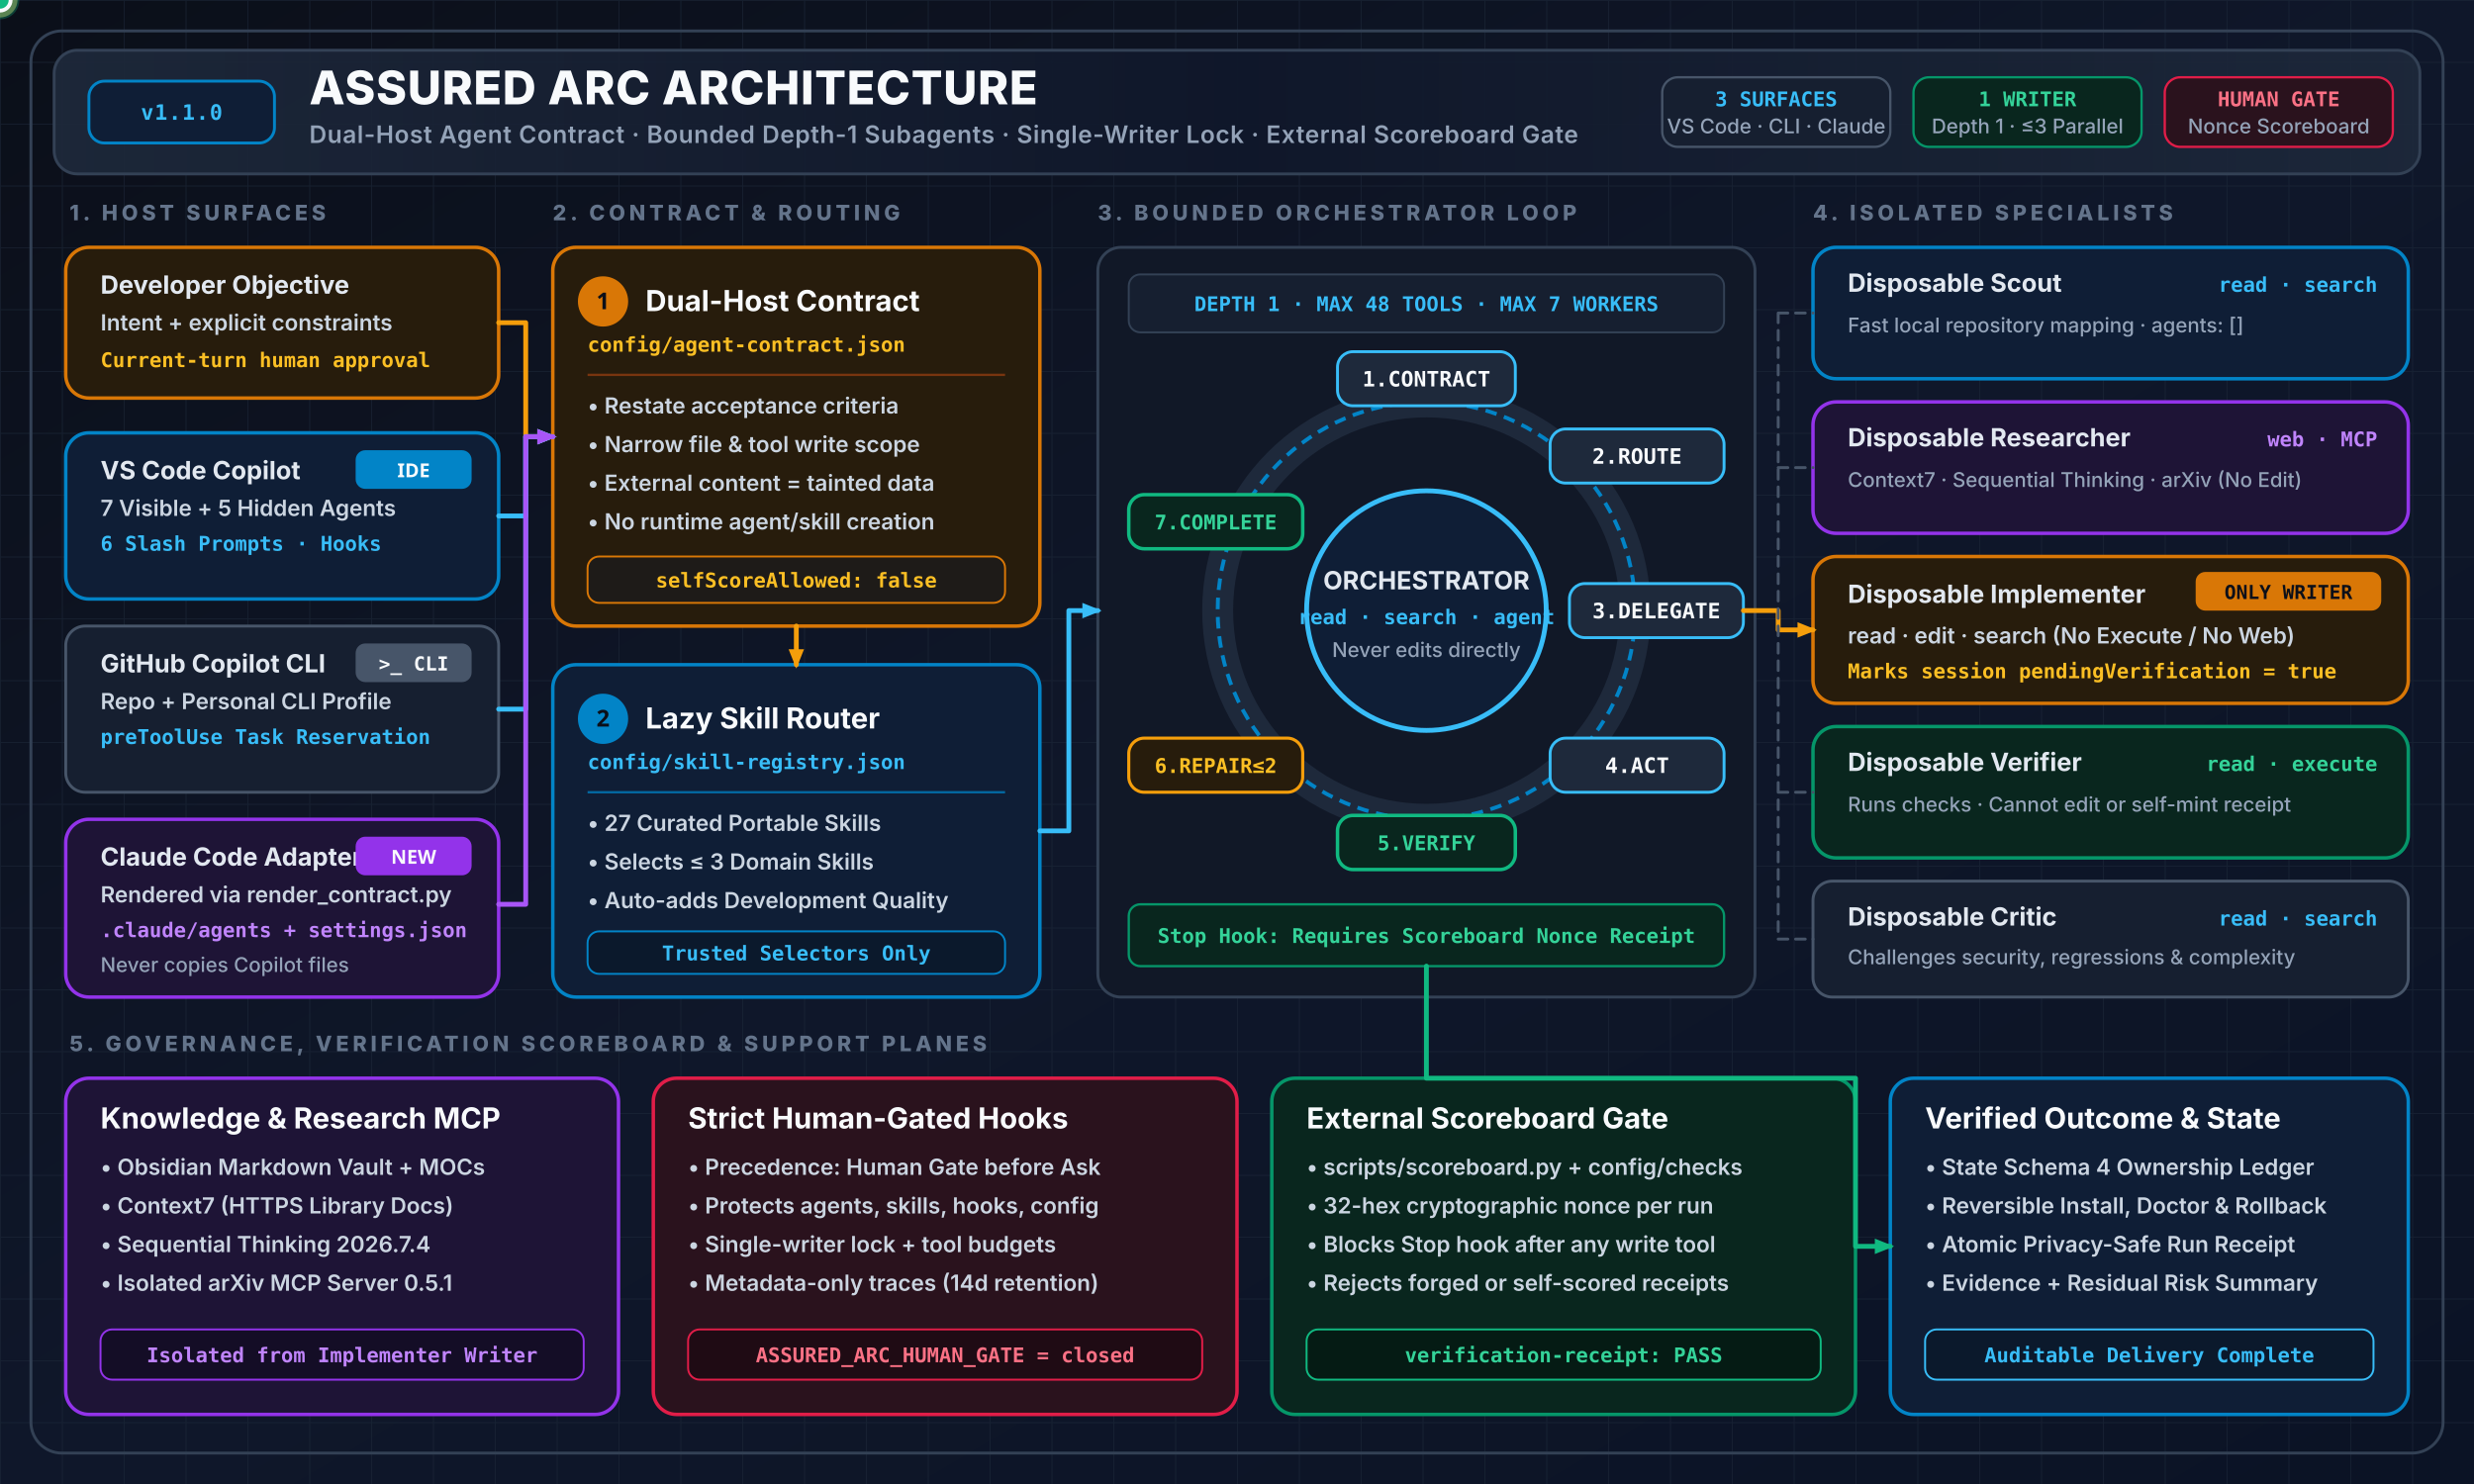
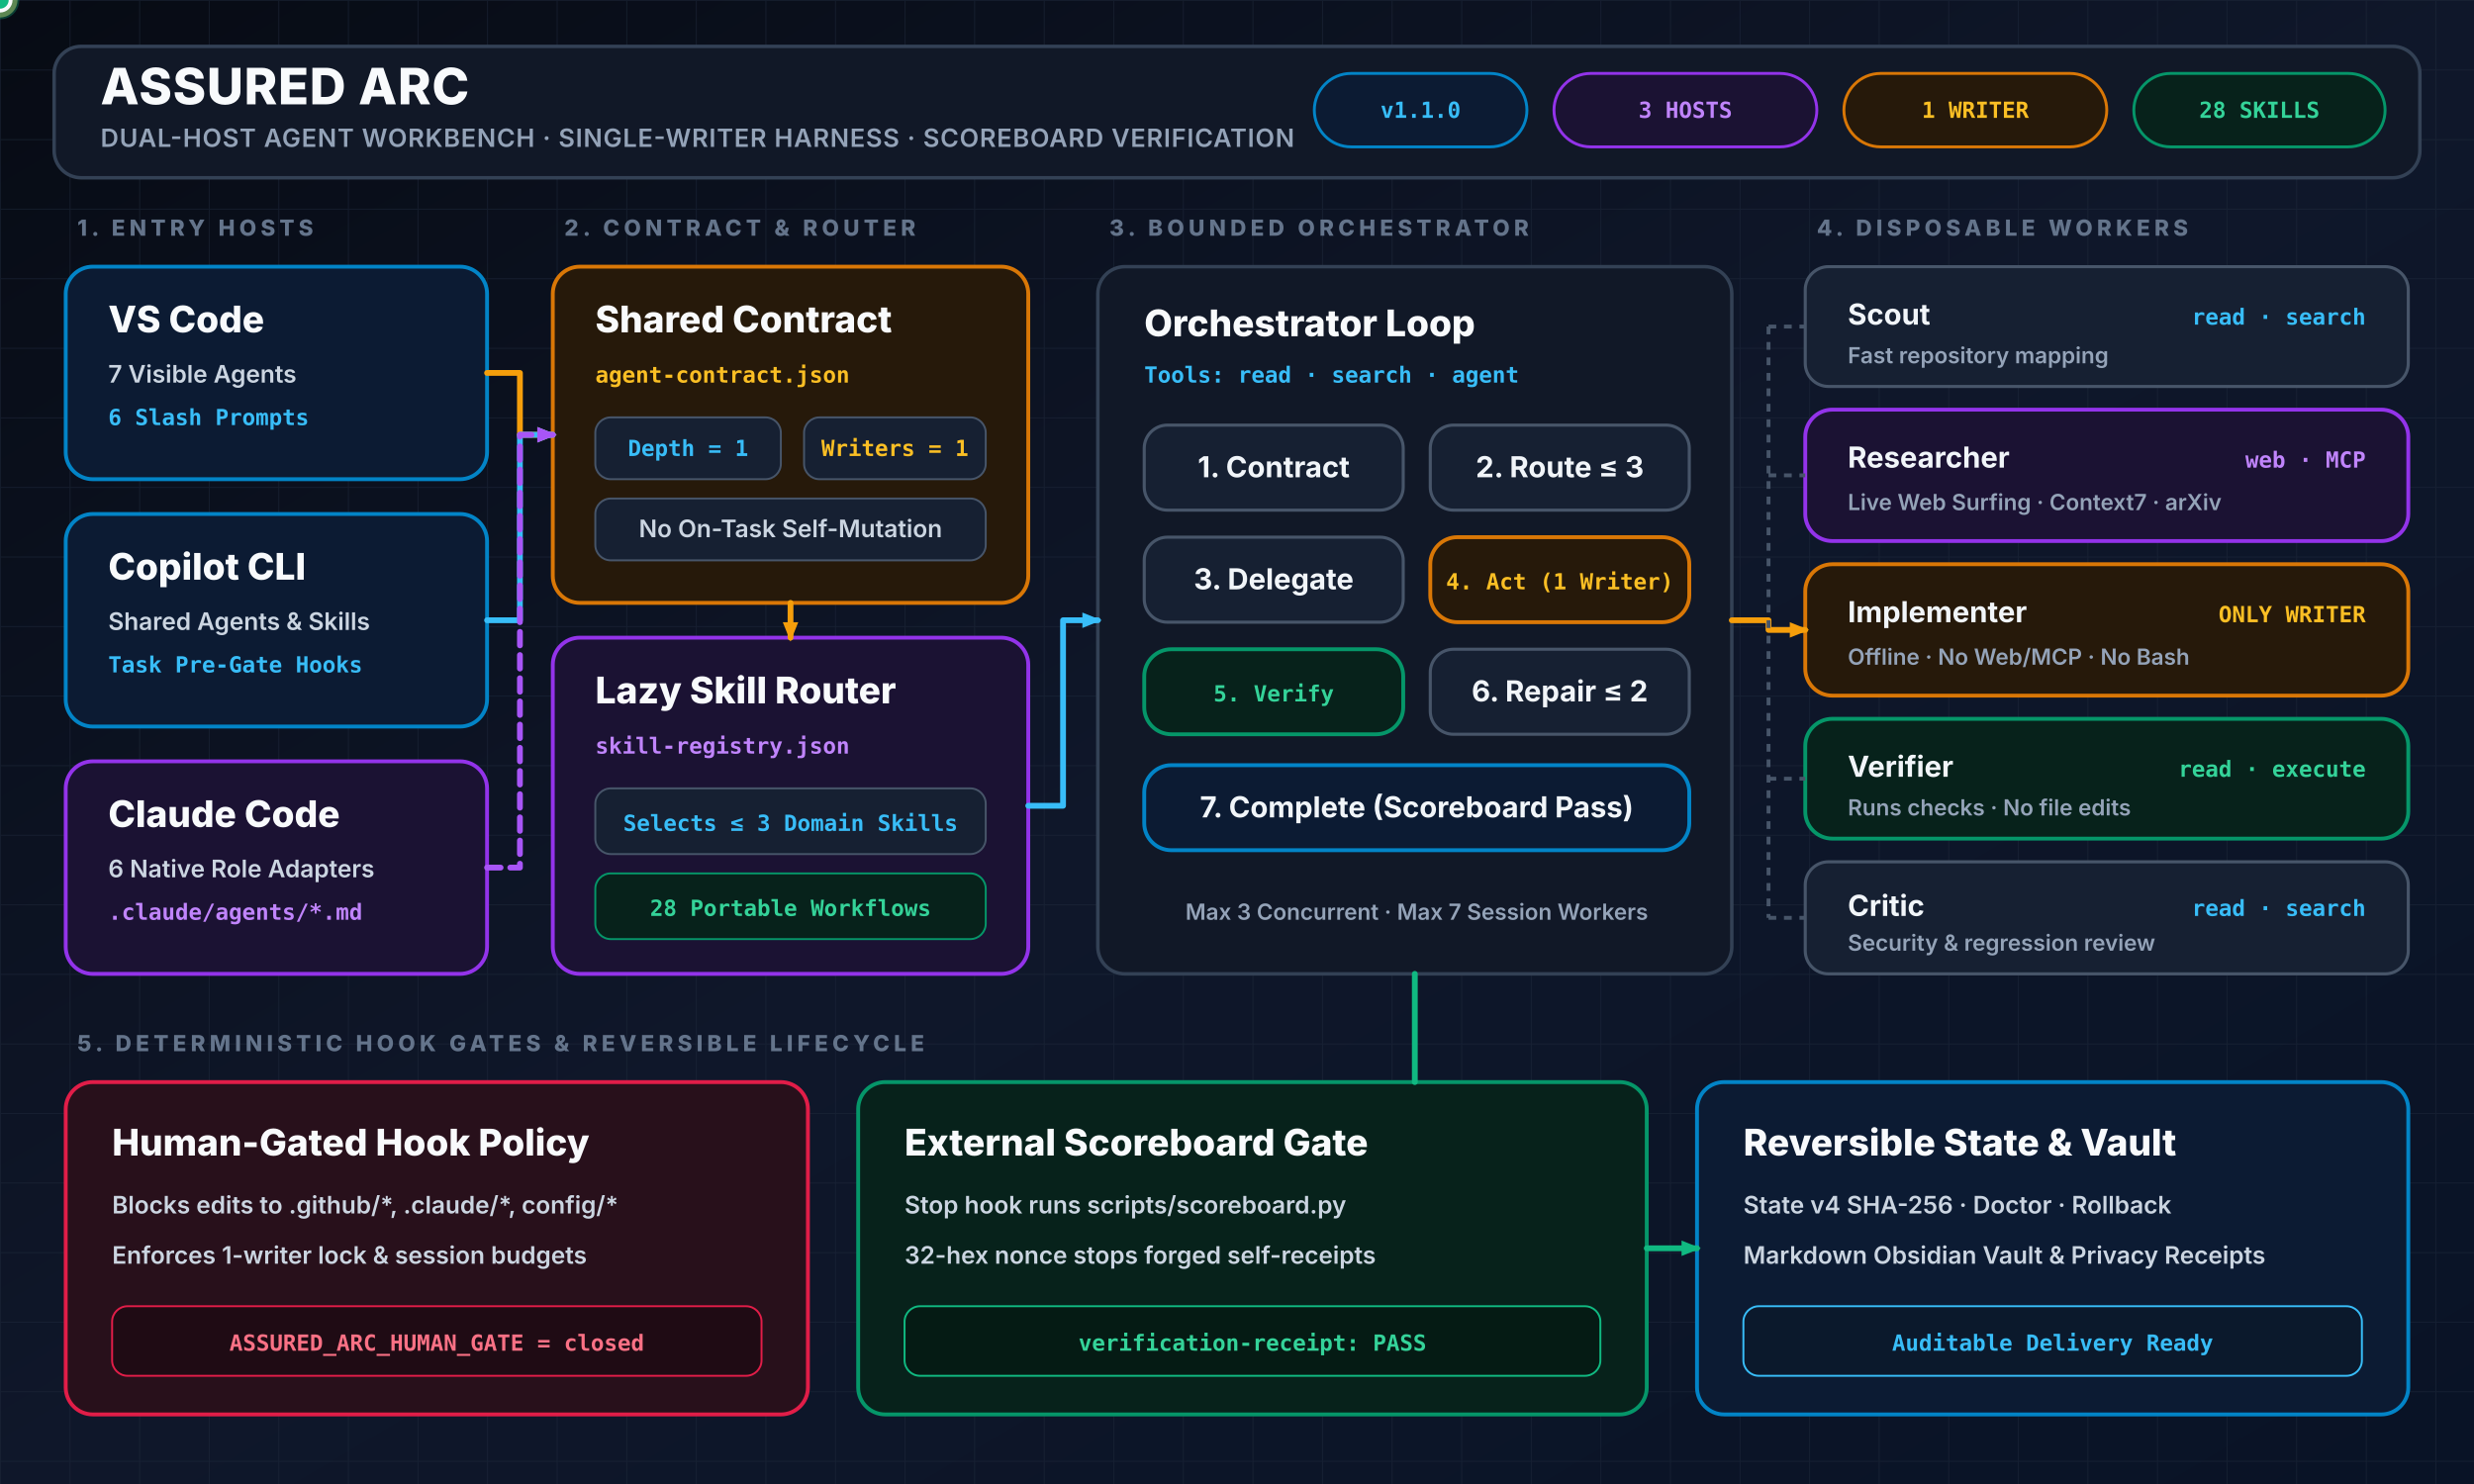
<svg xmlns="http://www.w3.org/2000/svg" viewBox="0 0 1280 768" width="1280" height="768" role="img" aria-labelledby="title desc">
  <defs>
    <linearGradient id="bg-grad" x1="0%" y1="0%" x2="100%" y2="100%">
-       <stop offset="0%" stop-color="#0B0F19" />
+       <stop offset="0%" stop-color="#070B14" />
      <stop offset="50%" stop-color="#0F172A" />
-       <stop offset="100%" stop-color="#0B1325" />
+       <stop offset="100%" stop-color="#091326" />
    </linearGradient>
-     <linearGradient id="header-grad" x1="0%" y1="0%" x2="100%" y2="0%">
-       <stop offset="0%" stop-color="#1E293B" stop-opacity="0.9" />
-       <stop offset="50%" stop-color="#0F172A" stop-opacity="0.95" />
-       <stop offset="100%" stop-color="#1E293B" stop-opacity="0.9" />
-     </linearGradient>
-     <pattern id="grid" width="32" height="32" patternUnits="userSpaceOnUse">
-       <path d="M 32 0 L 0 0 0 32" fill="none" stroke="#1E293B" stroke-width="1" opacity="0.55" />
+     <pattern id="grid" width="36" height="36" patternUnits="userSpaceOnUse">
+       <path d="M 36 0 L 0 0 0 36" fill="none" stroke="#1E293B" stroke-width="1" opacity="0.5" />
    </pattern>
    <marker id="arrow-cyan" markerWidth="10" markerHeight="8" refX="8" refY="4" orient="auto" markerUnits="userSpaceOnUse">
      <path d="M0,0 L10,4 L0,8 Z" fill="#38BDF8" />
    </marker>
    <marker id="arrow-emerald" markerWidth="10" markerHeight="8" refX="8" refY="4" orient="auto" markerUnits="userSpaceOnUse">
      <path d="M0,0 L10,4 L0,8 Z" fill="#10B981" />
    </marker>
    <marker id="arrow-amber" markerWidth="10" markerHeight="8" refX="8" refY="4" orient="auto" markerUnits="userSpaceOnUse">
      <path d="M0,0 L10,4 L0,8 Z" fill="#F59E0B" />
    </marker>
    <marker id="arrow-violet" markerWidth="10" markerHeight="8" refX="8" refY="4" orient="auto" markerUnits="userSpaceOnUse">
      <path d="M0,0 L10,4 L0,8 Z" fill="#A855F7" />
    </marker>
    <style>
-       .title { font: 800 24px 'Segoe UI', Inter, system-ui, sans-serif; fill: #F8FAFC; letter-spacing: 0.4px; }
-       .subtitle { font: 600 12.5px 'Segoe UI', Inter, system-ui, sans-serif; fill: #94A3B8; letter-spacing: 0.3px; }
-       .badge-text { font: 700 11px 'Cascadia Code', Consolas, monospace; fill: #38BDF8; letter-spacing: 0.5px; }
-       .zone { font: 800 11px 'Segoe UI', Inter, system-ui, sans-serif; fill: #64748B; letter-spacing: 2px; }
-       .card { fill: #111827; stroke: #334155; stroke-width: 1.5; rx: 12; }
-       .card-cyan { fill: #0F1E36; stroke: #0284C7; stroke-width: 1.8; rx: 12; }
-       .card-violet { fill: #1E1436; stroke: #9333EA; stroke-width: 1.8; rx: 12; }
-       .card-amber { fill: #271C0C; stroke: #D97706; stroke-width: 1.8; rx: 12; }
-       .card-emerald { fill: #09261E; stroke: #059669; stroke-width: 1.8; rx: 12; }
-       .card-rose { fill: #2A121D; stroke: #E11D48; stroke-width: 1.8; rx: 12; }
-       .card-slate { fill: #161F30; stroke: #475569; stroke-width: 1.5; rx: 10; }
-       .h1 { font: 700 15px 'Segoe UI', Inter, system-ui, sans-serif; fill: #F8FAFC; }
-       .h2 { font: 700 13px 'Segoe UI', Inter, system-ui, sans-serif; fill: #E2E8F0; }
-       .body { font: 600 11.5px 'Segoe UI', Inter, system-ui, sans-serif; fill: #CBD5E1; }
-       .muted { font: 500 10.5px 'Segoe UI', Inter, system-ui, sans-serif; fill: #94A3B8; }
-       .mono { font: 600 10.5px 'Cascadia Code', Consolas, monospace; fill: #38BDF8; }
-       .mono-amber { font: 700 10.5px 'Cascadia Code', Consolas, monospace; fill: #FBBF24; }
-       .mono-emerald { font: 700 10.5px 'Cascadia Code', Consolas, monospace; fill: #34D399; }
-       .mono-rose { font: 700 10.5px 'Cascadia Code', Consolas, monospace; fill: #FB7185; }
-       .mono-violet { font: 700 10.5px 'Cascadia Code', Consolas, monospace; fill: #C084FC; }
-       .phase-box { fill: #1E293B; stroke: #38BDF8; stroke-width: 1.5; rx: 8; }
-       .phase-label { font: 700 11px 'Cascadia Code', Consolas, monospace; fill: #F8FAFC; }
-       .flow { fill: none; stroke: #38BDF8; stroke-width: 2.5; stroke-linecap: round; stroke-linejoin: round; marker-end: url(#arrow-cyan); }
-       .flow-blue { fill: none; stroke: #10B981; stroke-width: 2.5; stroke-linecap: round; stroke-linejoin: round; marker-end: url(#arrow-emerald); }
-       .flow-rust { fill: none; stroke: #F59E0B; stroke-width: 2.5; stroke-linecap: round; stroke-linejoin: round; marker-end: url(#arrow-amber); }
-       .route { fill: none; stroke: #A855F7; stroke-width: 2.5; stroke-linecap: round; stroke-linejoin: round; marker-end: url(#arrow-violet); }
-       .support { fill: none; stroke: #475569; stroke-width: 1.5; stroke-dasharray: 5 4; stroke-linecap: round; }
+       .title { font: 800 26px 'Segoe UI', Inter, system-ui, sans-serif; fill: #F8FAFC; letter-spacing: 0.4px; }
+       .subtitle { font: 600 13px 'Segoe UI', Inter, system-ui, sans-serif; fill: #94A3B8; letter-spacing: 0.4px; }
+       .zone { font: 800 11.5px 'Segoe UI', Inter, system-ui, sans-serif; fill: #64748B; letter-spacing: 2.2px; }
+       .card { fill: #111827; stroke: #334155; stroke-width: 1.8; rx: 14; }
+       .card-cyan { fill: #0C1B33; stroke: #0284C7; stroke-width: 2; rx: 14; }
+       .card-violet { fill: #1B1233; stroke: #9333EA; stroke-width: 2; rx: 14; }
+       .card-amber { fill: #26190A; stroke: #D97706; stroke-width: 2; rx: 14; }
+       .card-emerald { fill: #07221B; stroke: #059669; stroke-width: 2; rx: 14; }
+       .card-rose { fill: #28101B; stroke: #E11D48; stroke-width: 2; rx: 14; }
+       .card-slate { fill: #162032; stroke: #475569; stroke-width: 1.6; rx: 12; }
+       .h1 { font: 800 19px 'Segoe UI', Inter, system-ui, sans-serif; fill: #F8FAFC; }
+       .h2 { font: 700 15px 'Segoe UI', Inter, system-ui, sans-serif; fill: #F1F5F9; }
+       .body { font: 600 12.5px 'Segoe UI', Inter, system-ui, sans-serif; fill: #CBD5E1; }
+       .muted { font: 600 11.5px 'Segoe UI', Inter, system-ui, sans-serif; fill: #94A3B8; }
+       .mono { font: 700 11.5px 'Cascadia Code', Consolas, monospace; fill: #38BDF8; }
+       .mono-amber { font: 700 11.5px 'Cascadia Code', Consolas, monospace; fill: #FBBF24; }
+       .mono-emerald { font: 700 11.5px 'Cascadia Code', Consolas, monospace; fill: #34D399; }
+       .mono-rose { font: 700 11.5px 'Cascadia Code', Consolas, monospace; fill: #FB7185; }
+       .mono-violet { font: 700 11.5px 'Cascadia Code', Consolas, monospace; fill: #C084FC; }
+       .flow { fill: none; stroke: #38BDF8; stroke-width: 3; stroke-linecap: round; stroke-linejoin: round; marker-end: url(#arrow-cyan); }
+       .flow-blue { fill: none; stroke: #10B981; stroke-width: 3; stroke-linecap: round; stroke-linejoin: round; marker-end: url(#arrow-emerald); }
+       .flow-rust { fill: none; stroke: #F59E0B; stroke-width: 3; stroke-linecap: round; stroke-linejoin: round; marker-end: url(#arrow-amber); }
+       .route { fill: none; stroke: #A855F7; stroke-width: 3; stroke-dasharray: 7 5; stroke-linecap: round; stroke-linejoin: round; marker-end: url(#arrow-violet); }
+       .support { fill: none; stroke: #475569; stroke-width: 2; stroke-dasharray: 4 4; }
      .pulse-cyan { fill: #38BDF8; stroke: #F8FAFC; stroke-width: 2; }
      .pulse-amber { fill: #F59E0B; stroke: #F8FAFC; stroke-width: 2; }
      .pulse-emerald { fill: #10B981; stroke: #F8FAFC; stroke-width: 2; }
    </style>
  </defs>
  <rect width="1280" height="768" fill="url(#bg-grad)" />
  <rect width="1280" height="768" fill="url(#grid)" />
-   <rect x="16" y="16" width="1248" height="736" rx="16" fill="none" stroke="#334155" stroke-width="1.5" />
-   <rect x="28" y="26" width="1224" height="64" rx="12" fill="url(#header-grad)" stroke="#334155" stroke-width="1.5" />
-   <rect x="46" y="42" width="96" height="32" rx="8" fill="#0F1E36" stroke="#0284C7" stroke-width="1.5" />
-   <text x="94" y="62" text-anchor="middle" class="badge-text">v1.1.0</text>
-   <text x="160" y="54" class="title">ASSURED ARC ARCHITECTURE</text>
-   <text x="160" y="74" class="subtitle">Dual-Host Agent Contract · Bounded Depth-1 Subagents · Single-Writer Lock · External Scoreboard Gate</text>
-   <rect x="860" y="40" width="118" height="36" rx="8" fill="#161F30" stroke="#475569" stroke-width="1.2" />
-   <text x="919" y="55" text-anchor="middle" class="mono">3 SURFACES</text>
-   <text x="919" y="69" text-anchor="middle" class="muted">VS Code · CLI · Claude</text>
-   <rect x="990" y="40" width="118" height="36" rx="8" fill="#09261E" stroke="#059669" stroke-width="1.2" />
-   <text x="1049" y="55" text-anchor="middle" class="mono-emerald">1 WRITER</text>
-   <text x="1049" y="69" text-anchor="middle" class="muted">Depth 1 · ≤3 Parallel</text>
-   <rect x="1120" y="40" width="118" height="36" rx="8" fill="#2A121D" stroke="#E11D48" stroke-width="1.2" />
-   <text x="1179" y="55" text-anchor="middle" class="mono-rose">HUMAN GATE</text>
-   <text x="1179" y="69" text-anchor="middle" class="muted">Nonce Scoreboard</text>
-   <text x="36" y="114" class="zone">1. HOST SURFACES</text>
-   <text x="286" y="114" class="zone">2. CONTRACT &amp; ROUTING</text>
-   <text x="568" y="114" class="zone">3. BOUNDED ORCHESTRATOR LOOP</text>
-   <text x="938" y="114" class="zone">4. ISOLATED SPECIALISTS</text>
-   <rect x="34" y="128" width="224" height="78" class="card-amber" />
-   <text x="52" y="152" class="h2">Developer Objective</text>
-   <text x="52" y="171" class="body">Intent + explicit constraints</text>
-   <text x="52" y="190" class="mono-amber">Current-turn human approval</text>
-   <rect x="34" y="224" width="224" height="86" class="card-cyan" />
-   <text x="52" y="248" class="h2">VS Code Copilot</text>
-   <text x="52" y="267" class="body">7 Visible + 5 Hidden Agents</text>
-   <text x="52" y="285" class="mono">6 Slash Prompts · Hooks</text>
-   <rect x="184" y="233" width="60" height="20" rx="5" fill="#0284C7" />
-   <text x="214" y="247" text-anchor="middle" font-family="Segoe UI, sans-serif" font-size="10" font-weight="700" fill="#F8FAFC">IDE</text>
-   <rect x="34" y="324" width="224" height="86" class="card-slate" />
-   <text x="52" y="348" class="h2">GitHub Copilot CLI</text>
-   <text x="52" y="367" class="body">Repo + Personal CLI Profile</text>
-   <text x="52" y="385" class="mono">preToolUse Task Reservation</text>
-   <rect x="184" y="333" width="60" height="20" rx="5" fill="#475569" />
-   <text x="214" y="347" text-anchor="middle" font-family="Cascadia Code, monospace" font-size="10" font-weight="700" fill="#F8FAFC">&gt;_ CLI</text>
-   <rect x="34" y="424" width="224" height="92" class="card-violet" />
-   <text x="52" y="448" class="h2">Claude Code Adapter</text>
-   <text x="52" y="467" class="body">Rendered via render_contract.py</text>
-   <text x="52" y="485" class="mono-violet">.claude/agents + settings.json</text>
-   <text x="52" y="503" class="muted">Never copies Copilot files</text>
-   <rect x="184" y="433" width="60" height="20" rx="5" fill="#9333EA" />
-   <text x="214" y="447" text-anchor="middle" font-family="Segoe UI, sans-serif" font-size="10" font-weight="700" fill="#F8FAFC">NEW</text>
-   <rect x="286" y="128" width="252" height="196" class="card-amber" />
-   <circle cx="312" cy="156" r="13" fill="#D97706" />
-   <text x="312" y="160" text-anchor="middle" font-family="Segoe UI, sans-serif" font-size="12" font-weight="800" fill="#0B0F19">1</text>
-   <text x="334" y="161" class="h1">Dual-Host Contract</text>
-   <text x="304" y="182" class="mono-amber">config/agent-contract.json</text>
-   <line x1="304" y1="194" x2="520" y2="194" stroke="#78350F" stroke-width="1.2" />
-   <text x="304" y="214" class="body">• Restate acceptance criteria</text>
-   <text x="304" y="234" class="body">• Narrow file &amp; tool write scope</text>
-   <text x="304" y="254" class="body">• External content = tainted data</text>
-   <text x="304" y="274" class="body">• No runtime agent/skill creation</text>
-   <rect x="304" y="288" width="216" height="24" rx="6" fill="#1E1B18" stroke="#D97706" stroke-width="1" />
-   <text x="412" y="304" text-anchor="middle" class="mono-amber">selfScoreAllowed: false</text>
-   <rect x="286" y="344" width="252" height="172" class="card-cyan" />
-   <circle cx="312" cy="372" r="13" fill="#0284C7" />
-   <text x="312" y="376" text-anchor="middle" font-family="Segoe UI, sans-serif" font-size="12" font-weight="800" fill="#0B0F19">2</text>
-   <text x="334" y="377" class="h1">Lazy Skill Router</text>
-   <text x="304" y="398" class="mono">config/skill-registry.json</text>
-   <line x1="304" y1="410" x2="520" y2="410" stroke="#0369A1" stroke-width="1.2" />
-   <text x="304" y="430" class="body">• 27 Curated Portable Skills</text>
-   <text x="304" y="450" class="body">• Selects ≤ 3 Domain Skills</text>
-   <text x="304" y="470" class="body">• Auto-adds Development Quality</text>
-   <rect x="304" y="482" width="216" height="22" rx="6" fill="#0B192C" stroke="#0284C7" stroke-width="1" />
-   <text x="412" y="497" text-anchor="middle" class="mono">Trusted Selectors Only</text>
-   <rect x="568" y="128" width="340" height="388" class="card" />
-   <rect x="584" y="142" width="308" height="30" rx="6" fill="#161F30" stroke="#334155" stroke-width="1" />
-   <text x="738" y="161" text-anchor="middle" class="mono">DEPTH 1 · MAX 48 TOOLS · MAX 7 WORKERS</text>
-   <circle cx="738" cy="316" r="108" fill="none" stroke="#1E293B" stroke-width="16" />
-   <circle cx="738" cy="316" r="108" fill="none" stroke="#0284C7" stroke-width="2" stroke-dasharray="6 4" />
-   <circle cx="738" cy="316" r="62" fill="#0F1E36" stroke="#38BDF8" stroke-width="2.5" />
-   <text x="738" y="305" text-anchor="middle" class="h2">ORCHESTRATOR</text>
-   <text x="738" y="323" text-anchor="middle" class="mono">read · search · agent</text>
-   <text x="738" y="340" text-anchor="middle" class="muted">Never edits directly</text>
-   <rect x="692" y="182" width="92" height="28" class="phase-box" />
-   <text x="738" y="200" text-anchor="middle" class="phase-label">1.CONTRACT</text>
-   <rect x="802" y="222" width="90" height="28" class="phase-box" />
-   <text x="847" y="240" text-anchor="middle" class="phase-label">2.ROUTE</text>
-   <rect x="812" y="302" width="90" height="28" class="phase-box" />
-   <text x="857" y="320" text-anchor="middle" class="phase-label">3.DELEGATE</text>
-   <rect x="802" y="382" width="90" height="28" class="phase-box" />
-   <text x="847" y="400" text-anchor="middle" class="phase-label">4.ACT</text>
-   <rect x="692" y="422" width="92" height="28" rx="8" fill="#09261E" stroke="#10B981" stroke-width="1.8" />
-   <text x="738" y="440" text-anchor="middle" class="mono-emerald">5.VERIFY</text>
-   <rect x="584" y="382" width="90" height="28" rx="8" fill="#271C0C" stroke="#F59E0B" stroke-width="1.6" />
-   <text x="629" y="400" text-anchor="middle" class="mono-amber">6.REPAIR≤2</text>
-   <rect x="584" y="256" width="90" height="28" rx="8" fill="#09261E" stroke="#10B981" stroke-width="1.8" />
-   <text x="629" y="274" text-anchor="middle" class="mono-emerald">7.COMPLETE</text>
-   <rect x="584" y="468" width="308" height="32" rx="6" fill="#09261E" stroke="#059669" stroke-width="1.2" />
-   <text x="738" y="488" text-anchor="middle" class="mono-emerald">Stop Hook: Requires Scoreboard Nonce Receipt</text>
-   <rect x="938" y="128" width="308" height="68" class="card-cyan" />
-   <text x="956" y="151" class="h2">Disposable Scout</text>
-   <text x="1230" y="151" text-anchor="end" class="mono">read · search</text>
-   <text x="956" y="172" class="muted">Fast local repository mapping · agents: []</text>
-   <rect x="938" y="208" width="308" height="68" class="card-violet" />
-   <text x="956" y="231" class="h2">Disposable Researcher</text>
-   <text x="1230" y="231" text-anchor="end" class="mono-violet">web · MCP</text>
-   <text x="956" y="252" class="muted">Context7 · Sequential Thinking · arXiv (No Edit)</text>
-   <rect x="938" y="288" width="308" height="76" class="card-amber" />
-   <text x="956" y="312" class="h2">Disposable Implementer</text>
-   <rect x="1136" y="296" width="96" height="20" rx="5" fill="#D97706" />
-   <text x="1184" y="310" text-anchor="middle" font-family="Cascadia Code, monospace" font-size="10" font-weight="800" fill="#0B0F19">ONLY WRITER</text>
-   <text x="956" y="333" class="body">read · edit · search (No Execute / No Web)</text>
-   <text x="956" y="351" class="mono-amber">Marks session pendingVerification = true</text>
-   <rect x="938" y="376" width="308" height="68" class="card-emerald" />
-   <text x="956" y="399" class="h2">Disposable Verifier</text>
-   <text x="1230" y="399" text-anchor="end" class="mono-emerald">read · execute</text>
-   <text x="956" y="420" class="muted">Runs checks · Cannot edit or self-mint receipt</text>
-   <rect x="938" y="456" width="308" height="60" class="card-slate" />
-   <text x="956" y="479" class="h2">Disposable Critic</text>
-   <text x="1230" y="479" text-anchor="end" class="mono">read · search</text>
-   <text x="956" y="499" class="muted">Challenges security, regressions &amp; complexity</text>
-   <text x="36" y="544" class="zone">5. GOVERNANCE, VERIFICATION SCOREBOARD &amp; SUPPORT PLANES</text>
-   <rect x="34" y="558" width="286" height="174" class="card-violet" />
-   <text x="52" y="584" class="h1">Knowledge &amp; Research MCP</text>
-   <text x="52" y="608" class="body">• Obsidian Markdown Vault + MOCs</text>
-   <text x="52" y="628" class="body">• Context7 (HTTPS Library Docs)</text>
-   <text x="52" y="648" class="body">• Sequential Thinking 2026.7.4</text>
-   <text x="52" y="668" class="body">• Isolated arXiv MCP Server 0.5.1</text>
-   <rect x="52" y="688" width="250" height="26" rx="6" fill="#140D26" stroke="#9333EA" stroke-width="1" />
-   <text x="177" y="705" text-anchor="middle" class="mono-violet">Isolated from Implementer Writer</text>
-   <rect x="338" y="558" width="302" height="174" class="card-rose" />
-   <text x="356" y="584" class="h1">Strict Human-Gated Hooks</text>
-   <text x="356" y="608" class="body">• Precedence: Human Gate before Ask</text>
-   <text x="356" y="628" class="body">• Protects agents, skills, hooks, config</text>
-   <text x="356" y="648" class="body">• Single-writer lock + tool budgets</text>
-   <text x="356" y="668" class="body">• Metadata-only traces (14d retention)</text>
-   <rect x="356" y="688" width="266" height="26" rx="6" fill="#1F0B14" stroke="#E11D48" stroke-width="1" />
-   <text x="489" y="705" text-anchor="middle" class="mono-rose">ASSURED_ARC_HUMAN_GATE = closed</text>
-   <rect x="658" y="558" width="302" height="174" class="card-emerald" />
-   <text x="676" y="584" class="h1">External Scoreboard Gate</text>
-   <text x="676" y="608" class="body">• scripts/scoreboard.py + config/checks</text>
-   <text x="676" y="628" class="body">• 32-hex cryptographic nonce per run</text>
-   <text x="676" y="648" class="body">• Blocks Stop hook after any write tool</text>
-   <text x="676" y="668" class="body">• Rejects forged or self-scored receipts</text>
-   <rect x="676" y="688" width="266" height="26" rx="6" fill="#051B14" stroke="#10B981" stroke-width="1" />
-   <text x="809" y="705" text-anchor="middle" class="mono-emerald">verification-receipt: PASS</text>
-   <rect x="978" y="558" width="268" height="174" class="card-cyan" />
-   <text x="996" y="584" class="h1">Verified Outcome &amp; State</text>
-   <text x="996" y="608" class="body">• State Schema 4 Ownership Ledger</text>
-   <text x="996" y="628" class="body">• Reversible Install, Doctor &amp; Rollback</text>
-   <text x="996" y="648" class="body">• Atomic Privacy-Safe Run Receipt</text>
-   <text x="996" y="668" class="body">• Evidence + Residual Risk Summary</text>
-   <rect x="996" y="688" width="232" height="26" rx="6" fill="#0B192C" stroke="#38BDF8" stroke-width="1" />
-   <text x="1112" y="705" text-anchor="middle" class="mono">Auditable Delivery Complete</text>
-   <path id="flow-objective-contract" data-motion-intent="causality: developer objective and host surfaces enter the dual-host contract" d="M 258 167 L 272 167 L 272 226 L 286 226" class="flow-rust" />
-   <path d="M 258 267 L 272 267 L 272 226 L 286 226" class="flow" />
-   <path d="M 258 367 L 272 367 L 272 226 L 286 226" class="flow" />
-   <path d="M 258 468 L 272 468 L 272 226 L 286 226" class="route" />
-   <path d="M 412 324 L 412 344" class="flow-rust" />
-   <path id="flow-router-loop" data-motion-intent="progress: routed skills and contract enter bounded orchestrator loop" d="M 538 430 L 553 430 L 553 316 L 568 316" class="flow" />
-   <path id="flow-loop-workers" data-motion-intent="handoff: orchestrator dispatches isolated specialist workers" d="M 902 316 L 920 316 L 920 326 L 938 326" class="flow-rust" />
-   <path d="M 920 162 L 938 162 M 920 242 L 938 242 M 920 410 L 938 410 M 920 486 L 938 486 M 920 162 L 920 486" class="support" />
-   <path id="flow-scoreboard-release" data-motion-intent="verification: scoreboard gate releases verified outcome" d="M 738 500 L 738 558 L 960 558 L 960 645 L 978 645" class="flow-blue" />
+   <rect x="28" y="24" width="1224" height="68" rx="14" fill="#111827" stroke="#334155" stroke-width="1.8" />
+   <text x="52" y="54" class="title">ASSURED ARC</text>
+   <text x="52" y="76" class="subtitle">DUAL-HOST AGENT WORKBENCH · SINGLE-WRITER HARNESS · SCOREBOARD VERIFICATION</text>
+   <rect x="680" y="38" width="110" height="38" rx="19" fill="#0C1B33" stroke="#0284C7" stroke-width="1.5" />
+   <text x="735" y="61" text-anchor="middle" class="mono">v1.1.0</text>
+   <rect x="804" y="38" width="136" height="38" rx="19" fill="#1B1233" stroke="#9333EA" stroke-width="1.5" />
+   <text x="872" y="61" text-anchor="middle" class="mono-violet">3 HOSTS</text>
+   <rect x="954" y="38" width="136" height="38" rx="19" fill="#26190A" stroke="#D97706" stroke-width="1.5" />
+   <text x="1022" y="61" text-anchor="middle" class="mono-amber">1 WRITER</text>
+   <rect x="1104" y="38" width="130" height="38" rx="19" fill="#07221B" stroke="#059669" stroke-width="1.5" />
+   <text x="1169" y="61" text-anchor="middle" class="mono-emerald">28 SKILLS</text>
+   <text x="40" y="122" class="zone">1. ENTRY HOSTS</text>
+   <rect x="34" y="138" width="218" height="110" class="card-cyan" />
+   <text x="56" y="172" class="h1">VS Code</text>
+   <text x="56" y="198" class="body">7 Visible Agents</text>
+   <text x="56" y="220" class="mono">6 Slash Prompts</text>
+   <rect x="34" y="266" width="218" height="110" class="card-cyan" />
+   <text x="56" y="300" class="h1">Copilot CLI</text>
+   <text x="56" y="326" class="body">Shared Agents &amp; Skills</text>
+   <text x="56" y="348" class="mono">Task Pre-Gate Hooks</text>
+   <rect x="34" y="394" width="218" height="110" class="card-violet" />
+   <text x="56" y="428" class="h1">Claude Code</text>
+   <text x="56" y="454" class="body">6 Native Role Adapters</text>
+   <text x="56" y="476" class="mono-violet">.claude/agents/*.md</text>
+   <text x="292" y="122" class="zone">2. CONTRACT &amp; ROUTER</text>
+   <rect x="286" y="138" width="246" height="174" class="card-amber" />
+   <text x="308" y="172" class="h1">Shared Contract</text>
+   <text x="308" y="198" class="mono-amber">agent-contract.json</text>
+   <rect x="308" y="216" width="96" height="32" rx="8" fill="#162032" stroke="#475569" />
+   <text x="356" y="236" text-anchor="middle" class="mono">Depth = 1</text>
+   <rect x="416" y="216" width="94" height="32" rx="8" fill="#162032" stroke="#475569" />
+   <text x="463" y="236" text-anchor="middle" class="mono-amber">Writers = 1</text>
+   <rect x="308" y="258" width="202" height="32" rx="8" fill="#162032" stroke="#475569" />
+   <text x="409" y="278" text-anchor="middle" class="body">No On-Task Self-Mutation</text>
+   <rect x="286" y="330" width="246" height="174" class="card-violet" />
+   <text x="308" y="364" class="h1">Lazy Skill Router</text>
+   <text x="308" y="390" class="mono-violet">skill-registry.json</text>
+   <rect x="308" y="408" width="202" height="34" rx="8" fill="#162032" stroke="#475569" />
+   <text x="409" y="430" text-anchor="middle" class="mono">Selects ≤ 3 Domain Skills</text>
+   <rect x="308" y="452" width="202" height="34" rx="8" fill="#07221B" stroke="#059669" />
+   <text x="409" y="474" text-anchor="middle" class="mono-emerald">28 Portable Workflows</text>
+   <text x="574" y="122" class="zone">3. BOUNDED ORCHESTRATOR</text>
+   <rect x="568" y="138" width="328" height="366" class="card" />
+   <text x="592" y="174" class="h1">Orchestrator Loop</text>
+   <text x="592" y="198" class="mono">Tools: read · search · agent</text>
+   <rect x="592" y="220" width="134" height="44" class="card-slate" />
+   <text x="659" y="247" text-anchor="middle" class="h2">1. Contract</text>
+   <rect x="740" y="220" width="134" height="44" class="card-slate" />
+   <text x="807" y="247" text-anchor="middle" class="h2">2. Route ≤ 3</text>
+   <rect x="592" y="278" width="134" height="44" class="card-slate" />
+   <text x="659" y="305" text-anchor="middle" class="h2">3. Delegate</text>
+   <rect x="740" y="278" width="134" height="44" class="card-amber" />
+   <text x="807" y="305" text-anchor="middle" class="mono-amber">4. Act (1 Writer)</text>
+   <rect x="592" y="336" width="134" height="44" class="card-emerald" />
+   <text x="659" y="363" text-anchor="middle" class="mono-emerald">5. Verify</text>
+   <rect x="740" y="336" width="134" height="44" class="card-slate" />
+   <text x="807" y="363" text-anchor="middle" class="h2">6. Repair ≤ 2</text>
+   <rect x="592" y="396" width="282" height="44" class="card-cyan" />
+   <text x="733" y="423" text-anchor="middle" class="h2">7. Complete (Scoreboard Pass)</text>
+   <text x="733" y="476" text-anchor="middle" class="muted">Max 3 Concurrent · Max 7 Session Workers</text>
+   <text x="940" y="122" class="zone">4. DISPOSABLE WORKERS</text>
+   <rect x="934" y="138" width="312" height="62" class="card-slate" />
+   <text x="956" y="168" class="h2">Scout</text>
+   <text x="1224" y="168" text-anchor="end" class="mono">read · search</text>
+   <text x="956" y="188" class="muted">Fast repository mapping</text>
+   <rect x="934" y="212" width="312" height="68" class="card-violet" />
+   <text x="956" y="242" class="h2">Researcher</text>
+   <text x="1224" y="242" text-anchor="end" class="mono-violet">web · MCP</text>
+   <text x="956" y="264" class="muted">Live Web Surfing · Context7 · arXiv</text>
+   <rect x="934" y="292" width="312" height="68" class="card-amber" />
+   <text x="956" y="322" class="h2">Implementer</text>
+   <text x="1224" y="322" text-anchor="end" class="mono-amber">ONLY WRITER</text>
+   <text x="956" y="344" class="muted">Offline · No Web/MCP · No Bash</text>
+   <rect x="934" y="372" width="312" height="62" class="card-emerald" />
+   <text x="956" y="402" class="h2">Verifier</text>
+   <text x="1224" y="402" text-anchor="end" class="mono-emerald">read · execute</text>
+   <text x="956" y="422" class="muted">Runs checks · No file edits</text>
+   <rect x="934" y="446" width="312" height="58" class="card-slate" />
+   <text x="956" y="474" class="h2">Critic</text>
+   <text x="1224" y="474" text-anchor="end" class="mono">read · search</text>
+   <text x="956" y="492" class="muted">Security &amp; regression review</text>
+   <text x="40" y="544" class="zone">5. DETERMINISTIC HOOK GATES &amp; REVERSIBLE LIFECYCLE</text>
+   <rect x="34" y="560" width="384" height="172" class="card-rose" />
+   <text x="58" y="598" class="h1">Human-Gated Hook Policy</text>
+   <text x="58" y="628" class="body">Blocks edits to .github/*, .claude/*, config/*</text>
+   <text x="58" y="654" class="body">Enforces 1-writer lock &amp; session budgets</text>
+   <rect x="58" y="676" width="336" height="36" rx="8" fill="#1F0B14" stroke="#E11D48" />
+   <text x="226" y="699" text-anchor="middle" class="mono-rose">ASSURED_ARC_HUMAN_GATE = closed</text>
+   <rect x="444" y="560" width="408" height="172" class="card-emerald" />
+   <text x="468" y="598" class="h1">External Scoreboard Gate</text>
+   <text x="468" y="628" class="body">Stop hook runs scripts/scoreboard.py</text>
+   <text x="468" y="654" class="body">32-hex nonce stops forged self-receipts</text>
+   <rect x="468" y="676" width="360" height="36" rx="8" fill="#051B14" stroke="#10B981" />
+   <text x="648" y="699" text-anchor="middle" class="mono-emerald">verification-receipt: PASS</text>
+   <rect x="878" y="560" width="368" height="172" class="card-cyan" />
+   <text x="902" y="598" class="h1">Reversible State &amp; Vault</text>
+   <text x="902" y="628" class="body">State v4 SHA-256 · Doctor · Rollback</text>
+   <text x="902" y="654" class="body">Markdown Obsidian Vault &amp; Privacy Receipts</text>
+   <rect x="902" y="676" width="320" height="36" rx="8" fill="#0B192C" stroke="#38BDF8" />
+   <text x="1062" y="699" text-anchor="middle" class="mono">Auditable Delivery Ready</text>
+   <path id="flow-objective-contract" data-motion-intent="causality: developer objective and host surfaces enter the dual-host contract" d="M 252 193 L 269 193 L 269 225 L 286 225" class="flow-rust" />
+   <path d="M 252 321 L 269 321 L 269 225 L 286 225" class="flow" />
+   <path d="M 252 449 L 269 449 L 269 225 L 286 225" class="route" />
+   <path d="M 409 312 L 409 330" class="flow-rust" />
+   <path id="flow-router-loop" data-motion-intent="progress: routed skills and contract enter bounded orchestrator loop" d="M 532 417 L 550 417 L 550 321 L 568 321" class="flow" />
+   <path id="flow-loop-workers" data-motion-intent="handoff: orchestrator dispatches isolated specialist workers" d="M 896 321 L 915 321 L 915 326 L 934 326" class="flow-rust" />
+   <path d="M 915 169 L 934 169 M 915 246 L 934 246 M 915 403 L 934 403 M 915 475 L 934 475 M 915 169 L 915 475" class="support" />
+   <path id="flow-scoreboard-release" data-motion-intent="verification: scoreboard gate releases verified outcome" d="M 732 504 L 732 560 M 852 646 L 878 646" class="flow-blue" />
  <g>
-     <circle r="9" fill="#F59E0B" opacity="0.28" />
+     <circle r="9" fill="#F59E0B" opacity="0.3" />
    <circle r="5" class="pulse-amber" />
    <animateMotion dur="2.0s" repeatCount="indefinite">
      <mpath href="#flow-objective-contract" />
    </animateMotion>
  </g>
  <g>
-     <circle r="9" fill="#38BDF8" opacity="0.28" />
+     <circle r="9" fill="#38BDF8" opacity="0.3" />
    <circle r="5" class="pulse-cyan" />
    <animateMotion dur="2.0s" begin="0.5s" repeatCount="indefinite">
      <mpath href="#flow-router-loop" />
    </animateMotion>
  </g>
  <g>
-     <circle r="9" fill="#F59E0B" opacity="0.28" />
+     <circle r="9" fill="#F59E0B" opacity="0.3" />
    <circle r="5" class="pulse-amber" />
    <animateMotion dur="2.0s" begin="1.0s" repeatCount="indefinite">
      <mpath href="#flow-loop-workers" />
    </animateMotion>
  </g>
  <g>
-     <circle r="10" fill="#10B981" opacity="0.28" />
+     <circle r="10" fill="#10B981" opacity="0.3" />
    <circle r="5.5" class="pulse-emerald" />
    <animateMotion dur="2.0s" begin="1.5s" repeatCount="indefinite">
      <mpath href="#flow-scoreboard-release" />
    </animateMotion>
  </g>
</svg>
